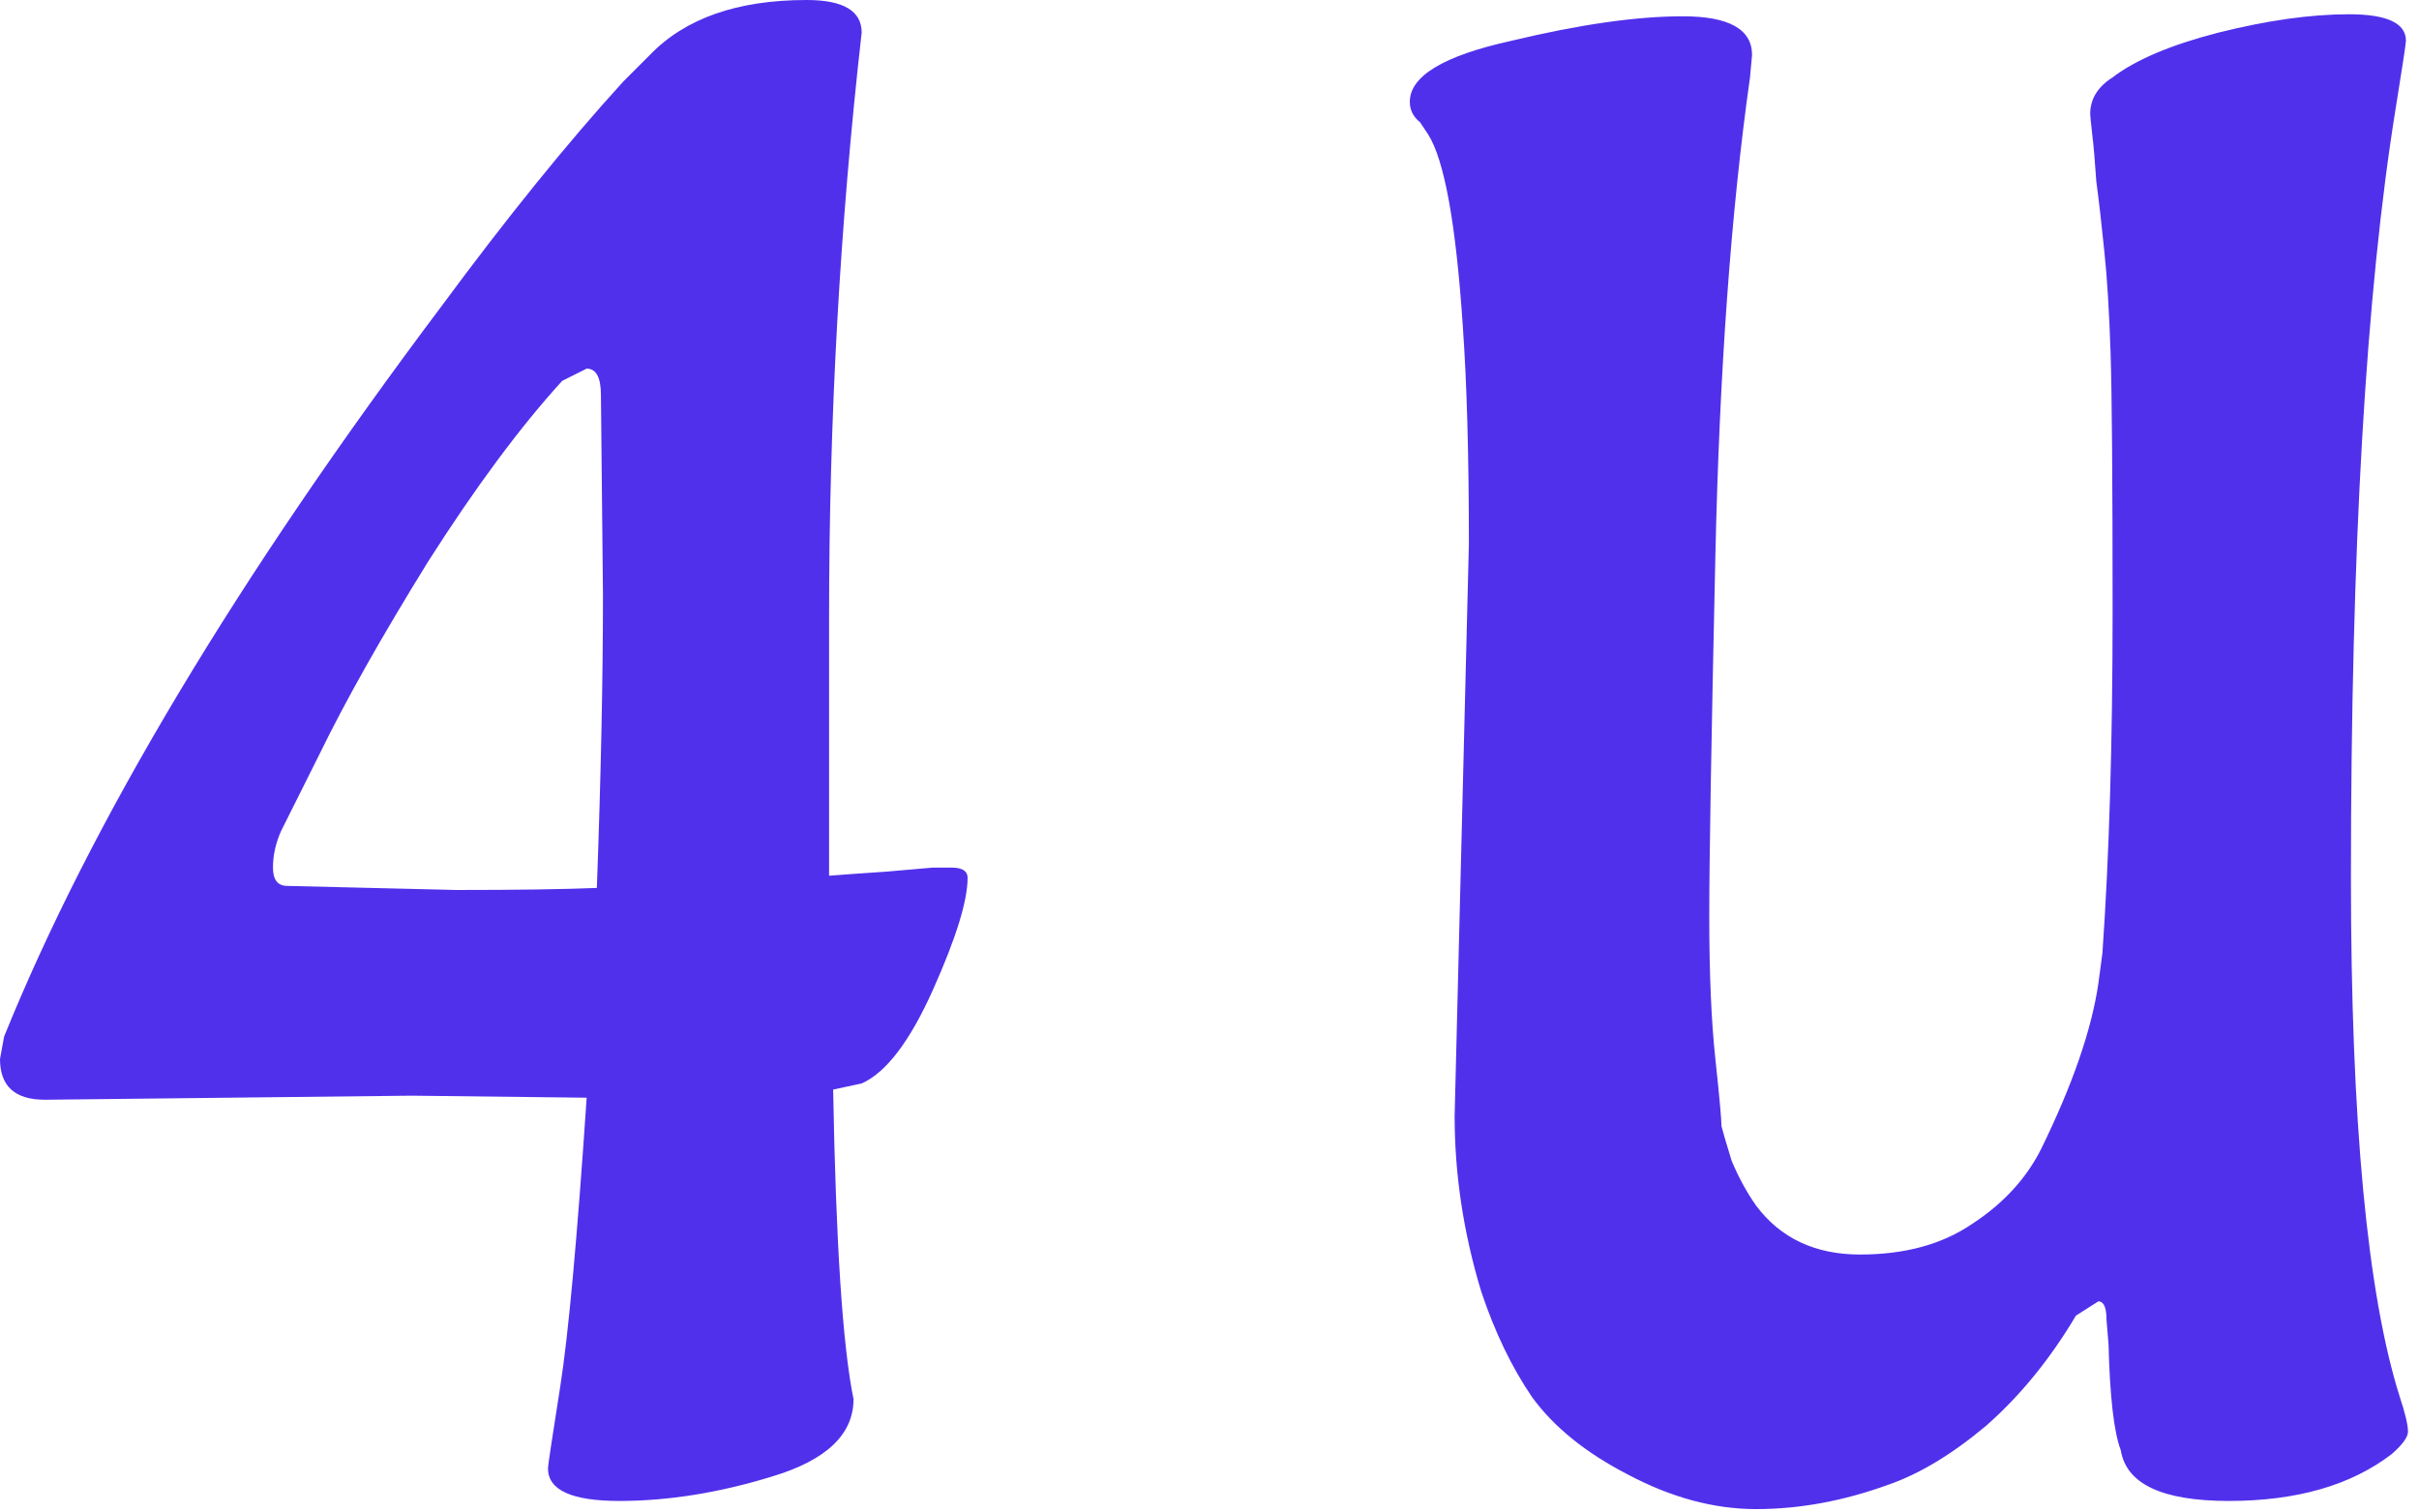
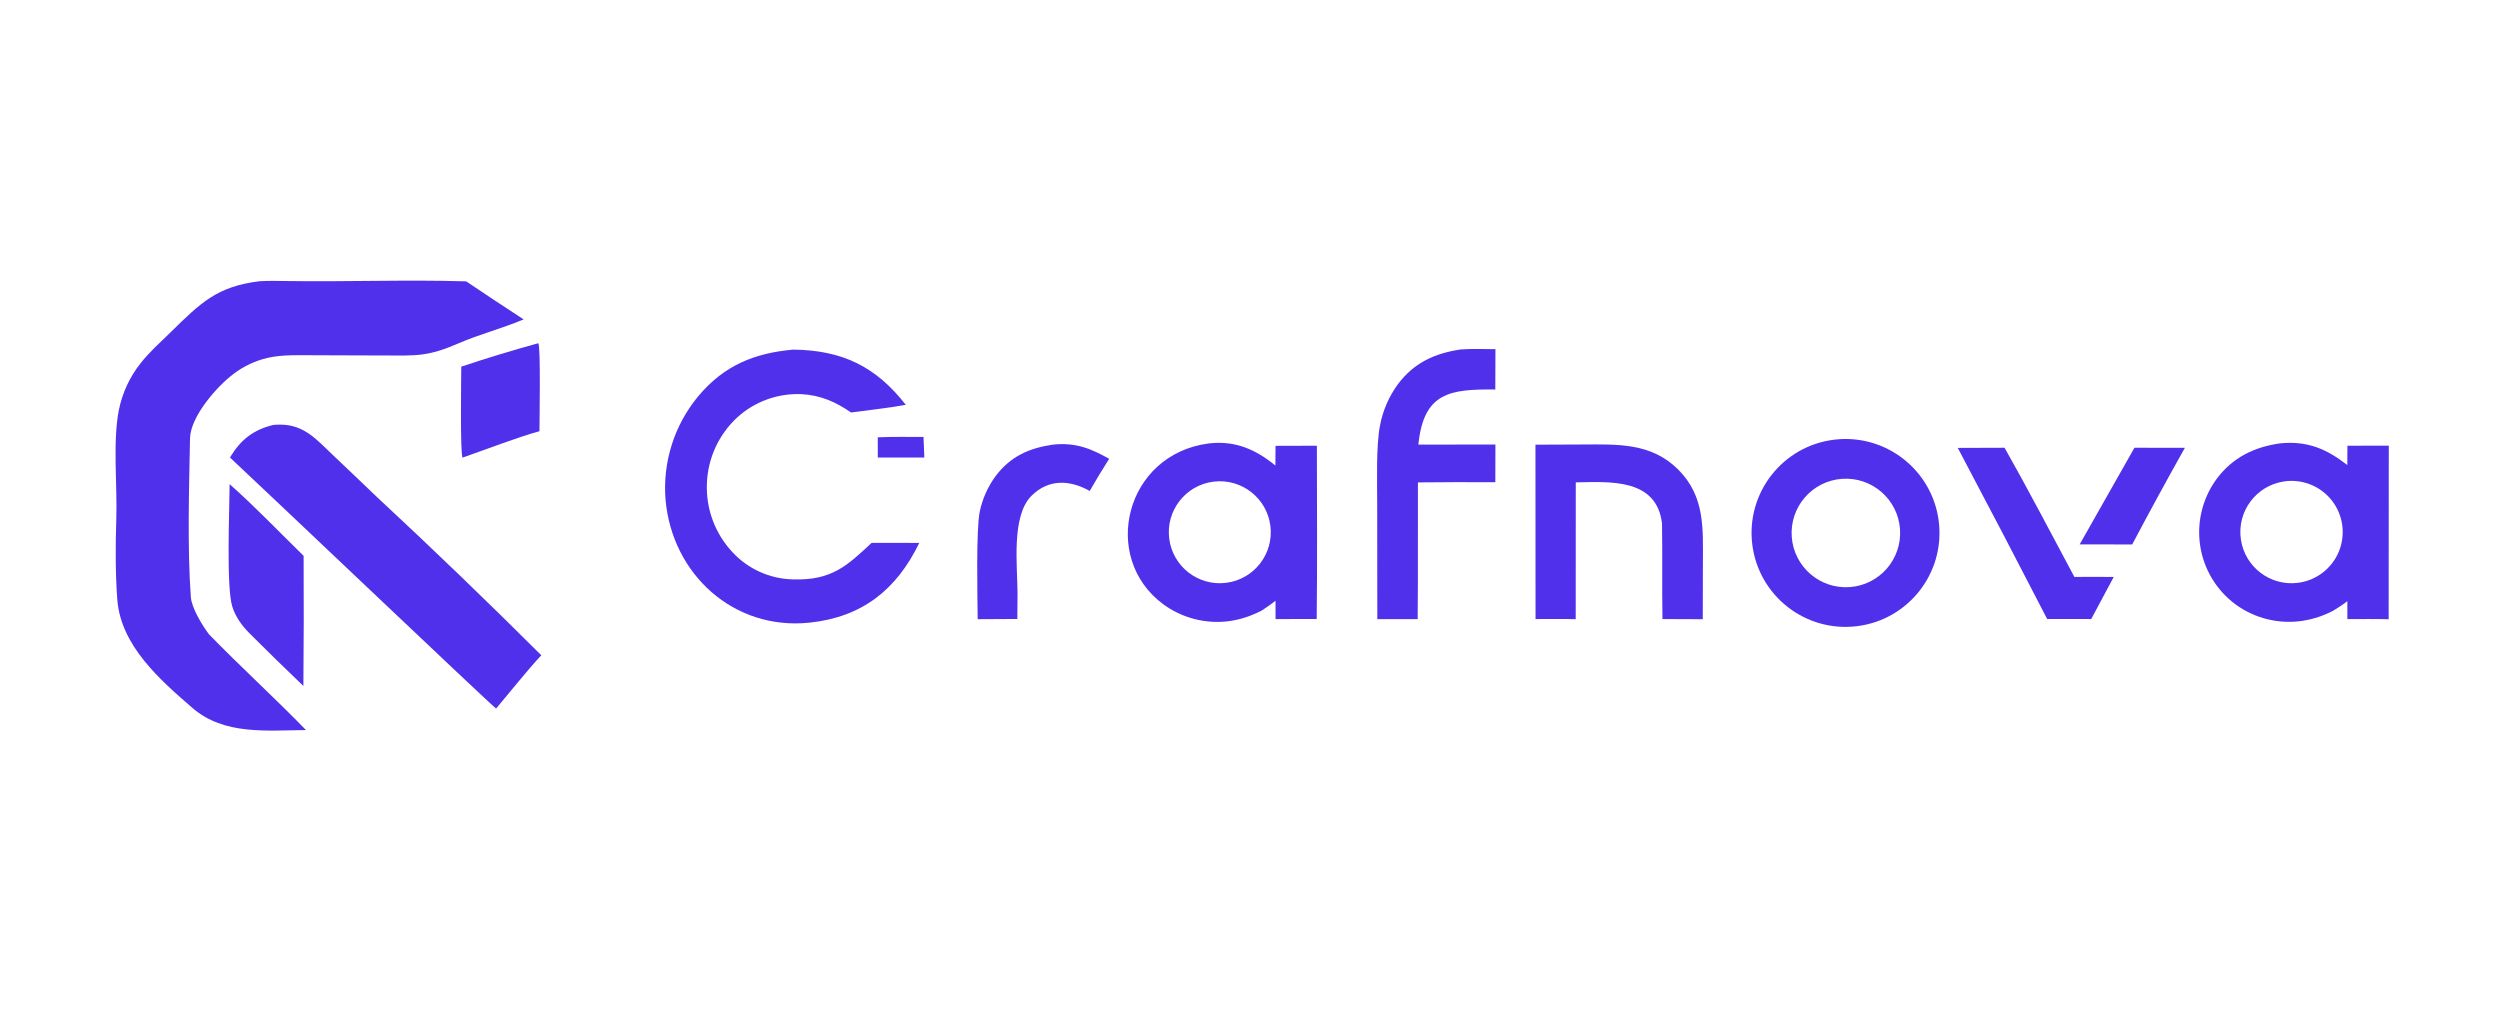
- <svg xmlns="http://www.w3.org/2000/svg" width="152" height="95" viewBox="0 0 152 95" fill="none">
-   <path d="M18.048 55.68L28.672 55.936C32.427 55.936 35.371 55.893 37.504 55.808C37.76 48.811 37.888 42.667 37.888 37.376L37.76 24.832C37.76 23.723 37.461 23.168 36.864 23.168L35.328 23.936C32.683 26.837 29.867 30.635 26.88 35.328C23.979 40.021 21.717 44.032 20.096 47.36L17.664 52.224C17.323 52.992 17.152 53.76 17.152 54.528C17.152 55.296 17.451 55.68 18.048 55.68ZM36.864 68.992L25.856 68.864L2.816 69.12C0.939 69.12 0 68.267 0 66.56L0.256 65.152C5.717 51.669 14.891 36.352 27.776 19.2C31.872 13.653 35.669 8.96 39.168 5.12L40.832 3.456C43.051 1.152 46.336 7.62939e-06 50.688 7.62939e-06C52.992 7.62939e-06 54.144 0.683 54.144 2.048C52.779 14.08 52.096 26.325 52.096 38.784V55.04C53.205 54.955 54.4 54.869 55.68 54.784L58.624 54.528C59.221 54.528 59.605 54.528 59.776 54.528C60.459 54.528 60.8 54.741 60.8 55.168C60.8 56.619 60.075 58.965 58.624 62.208C57.173 65.451 55.68 67.413 54.144 68.096L52.352 68.48C52.523 78.123 52.949 84.608 53.632 87.936C53.632 90.155 51.925 91.776 48.512 92.8C45.184 93.824 41.984 94.336 38.912 94.336C35.925 94.336 34.432 93.653 34.432 92.288C34.432 92.117 34.688 90.411 35.2 87.168C35.712 83.925 36.267 77.867 36.864 68.992ZM91.403 70.144L92.299 34.176C92.299 28.629 92.171 24.064 91.915 20.48C91.488 14.08 90.763 10.069 89.739 8.448L89.227 7.68C88.8 7.339 88.587 6.912 88.587 6.4C88.587 4.779 90.72 3.499 94.987 2.56C99.254 1.536 102.838 1.024 105.739 1.024C108.64 1.024 110.091 1.835 110.091 3.456L109.963 4.864C108.768 13.312 108.043 23.339 107.787 34.944C107.531 46.464 107.403 54.016 107.403 57.6C107.403 61.184 107.531 64.171 107.787 66.56C108.043 68.949 108.171 70.357 108.171 70.784C108.256 71.125 108.47 71.851 108.811 72.96C109.238 73.984 109.75 74.923 110.347 75.776C111.883 77.824 114.059 78.848 116.875 78.848C119.691 78.848 122.038 78.208 123.915 76.928C125.878 75.648 127.328 74.069 128.267 72.192C130.23 68.181 131.424 64.725 131.851 61.824L132.107 59.904C132.534 53.845 132.747 46.677 132.747 38.4C132.747 30.123 132.704 24.704 132.619 22.144C132.534 19.584 132.406 17.493 132.235 15.872C132.064 14.165 131.894 12.672 131.723 11.392C131.638 10.112 131.552 9.131 131.467 8.448C131.382 7.68 131.339 7.253 131.339 7.168C131.339 6.229 131.808 5.461 132.747 4.864C134.198 3.755 136.416 2.816 139.403 2.048C142.475 1.28 145.206 0.896 147.595 0.896C149.984 0.896 151.179 1.451 151.179 2.56C151.179 2.731 150.966 4.139 150.539 6.784C148.662 18.389 147.723 34.517 147.723 55.168C147.723 70.443 148.747 81.323 150.795 87.808C151.136 88.832 151.307 89.557 151.307 89.984C151.307 90.325 150.966 90.795 150.283 91.392C147.723 93.355 144.31 94.336 140.043 94.336C135.862 94.336 133.6 93.269 133.259 91.136C132.832 90.027 132.576 87.808 132.491 84.48L132.363 82.944C132.363 82.176 132.192 81.792 131.851 81.792L130.443 82.688C128.822 85.419 126.944 87.723 124.811 89.6C122.678 91.392 120.63 92.629 118.667 93.312C115.851 94.336 113.078 94.848 110.347 94.848C107.702 94.848 105.014 94.123 102.283 92.672C99.638 91.307 97.632 89.685 96.267 87.808C94.987 85.931 93.92 83.712 93.067 81.152C91.958 77.483 91.403 73.813 91.403 70.144Z" fill="#5130EC" />
+ <svg xmlns="http://www.w3.org/2000/svg" width="158" height="64" viewBox="0 0 158 64" fill="none">
+   <path d="M16.414 17.773C16.951 17.741 17.587 17.752 18.129 17.761C21.89 17.819 25.706 17.667 29.461 17.782C30.665 18.592 31.875 19.393 33.092 20.185C31.792 20.741 30.254 21.143 29.007 21.687C27.023 22.55 26.343 22.472 24.244 22.467L19.771 22.451C18.838 22.448 17.818 22.41 16.911 22.618C16.136 22.798 15.408 23.139 14.774 23.619C13.745 24.386 12.036 26.307 12.009 27.712C11.951 30.808 11.834 34.629 12.061 37.73C12.113 38.446 12.807 39.557 13.204 40.084C15.166 42.102 17.325 44.07 19.339 46.14C16.86 46.159 14.162 46.47 12.169 44.748C10.11 42.968 7.643 40.811 7.415 37.909C7.292 36.329 7.294 34.446 7.349 32.859C7.423 30.734 7.111 27.919 7.514 25.905C7.732 24.831 8.199 23.823 8.879 22.964C9.438 22.249 10.134 21.634 10.778 21.004C12.665 19.156 13.7 18.1 16.414 17.773Z" fill="#5130EC" />
+   <path d="M144.084 28.022C145.807 27.844 147.027 28.362 148.349 29.39L148.358 28.17L150.971 28.165L150.963 39.136C150.122 39.112 149.202 39.128 148.354 39.127L148.352 37.992C148.082 38.209 147.781 38.392 147.488 38.58C146.883 38.904 146.226 39.125 145.547 39.232C144.046 39.466 142.514 39.094 141.286 38.199C140.068 37.298 139.261 35.947 139.045 34.448C138.832 32.965 139.212 31.458 140.102 30.254C141.103 28.913 142.461 28.256 144.084 28.022ZM145.234 36.834C146.39 36.687 147.376 35.93 147.818 34.852C148.259 33.775 148.088 32.543 147.368 31.627C146.648 30.712 145.491 30.254 144.34 30.428C142.588 30.694 141.376 32.319 141.621 34.073C141.866 35.828 143.477 37.059 145.234 36.834Z" fill="#5130EC" />
+   <path d="M76.37 28.028C76.405 28.024 76.44 28.02 76.475 28.016C78.101 27.85 79.379 28.417 80.605 29.423L80.613 28.177L83.227 28.17C83.229 31.808 83.258 35.487 83.216 39.121L80.615 39.124L80.612 37.963C80.362 38.175 80.024 38.394 79.748 38.584C79.091 38.92 78.445 39.145 77.71 39.252C76.215 39.456 74.701 39.067 73.489 38.168C69.54 35.216 71.109 28.73 76.37 28.028ZM77.497 36.834C79.26 36.61 80.509 35.002 80.289 33.239C80.069 31.476 78.463 30.224 76.699 30.44C74.93 30.657 73.673 32.269 73.894 34.037C74.115 35.806 75.729 37.059 77.497 36.834Z" fill="#5130EC" />
+   <path d="M115.961 27.783C119.204 27.412 122.139 29.727 122.532 32.966C122.925 36.206 120.63 39.156 117.392 39.571C114.124 39.99 111.139 37.668 110.742 34.397C110.345 31.126 112.687 28.157 115.961 27.783ZM116.92 37.103C118.805 36.959 120.219 35.318 120.08 33.432C119.942 31.547 118.304 30.129 116.418 30.262C114.525 30.396 113.1 32.041 113.239 33.934C113.378 35.827 115.028 37.247 116.92 37.103Z" fill="#5130EC" />
+   <path d="M17.265 26.856C17.406 26.843 17.549 26.837 17.691 26.836C19.247 26.833 20.02 27.802 21.081 28.798C21.993 29.653 22.888 30.528 23.796 31.387C27.326 34.667 30.798 38.01 34.21 41.413C33.334 42.352 32.233 43.737 31.384 44.744L31.348 44.776C31.242 44.762 15.901 30.172 14.533 28.915L14.548 28.891C15.222 27.775 16.011 27.169 17.265 26.856Z" fill="#5130EC" />
+   <path d="M50.136 22.095C53.224 22.136 55.344 23.152 57.246 25.585C56.204 25.779 54.858 25.924 53.787 26.07C52.827 25.403 51.839 24.969 50.654 24.911C49.158 24.846 47.698 25.375 46.591 26.383C45.416 27.469 44.725 28.982 44.675 30.582C44.617 32.18 45.2 33.735 46.295 34.901C47.284 35.967 48.663 36.586 50.116 36.617C52.541 36.694 53.517 35.777 55.087 34.309L58.1 34.312C56.662 37.268 54.495 39 51.165 39.351C46.377 39.857 42.476 36.296 42.062 31.581C41.87 29.208 42.617 26.855 44.142 25.026C45.774 23.086 47.686 22.314 50.136 22.095Z" fill="#5130EC" />
+   <path d="M97.041 28.104L99.994 28.092C102.198 28.085 104.354 27.963 106.07 29.684C107.78 31.398 107.625 33.453 107.623 35.642L107.615 39.134L105.068 39.124C105.033 37.125 105.071 35.1 105.039 33.089C104.705 30.195 101.686 30.452 99.589 30.486L99.585 39.133C98.775 39.107 97.864 39.125 97.046 39.124L97.041 28.104Z" fill="#5130EC" />
+   <path d="M92.308 22.086C92.884 22.033 93.899 22.064 94.512 22.067L94.503 24.617C91.635 24.587 89.975 24.799 89.641 28.097L94.511 28.096L94.504 30.477C92.874 30.466 91.243 30.47 89.613 30.488L89.611 34.519C89.615 36.056 89.61 37.592 89.597 39.128L87.046 39.128L87.039 31.863C87.038 30.482 86.964 28.214 87.212 26.912C87.387 25.962 87.775 25.064 88.346 24.285C89.354 22.93 90.679 22.329 92.308 22.086Z" fill="#5130EC" />
+   <path d="M14.511 30.601C15.912 31.815 17.807 33.781 19.189 35.129C19.204 37.87 19.199 40.612 19.174 43.354C18.029 42.261 16.897 41.156 15.779 40.036C15.288 39.54 14.884 38.996 14.677 38.323C14.295 37.075 14.505 32.198 14.511 30.601Z" fill="#5130EC" />
+   <path d="M66.541 28.101C67.954 27.953 68.906 28.325 70.1 28.997C69.672 29.664 69.262 30.341 68.87 31.029C67.603 30.314 66.258 30.268 65.189 31.335C63.905 32.616 64.3 35.755 64.308 37.49L64.296 39.119L61.79 39.133C61.775 37.731 61.681 33.446 61.925 32.308C62.096 31.511 62.434 30.758 62.915 30.099C63.845 28.849 65.045 28.317 66.541 28.101Z" fill="#5130EC" />
+   <path d="M123.731 28.308L126.688 28.298C128.171 30.913 129.675 33.802 131.101 36.462C131.93 36.454 132.759 36.455 133.588 36.464L132.614 38.284L132.167 39.123L129.381 39.121C127.518 35.507 125.635 31.902 123.731 28.308Z" fill="#5130EC" />
+   <path d="M34.012 21.694C34.016 21.696 34.021 21.698 34.023 21.702C34.179 21.904 34.093 26.672 34.094 27.252C32.765 27.615 30.582 28.45 29.237 28.921C29.074 28.753 29.15 23.829 29.152 23.173C30.758 22.635 32.379 22.142 34.012 21.694Z" fill="#5130EC" />
+   <path d="M134.897 28.298L138.086 28.301C136.949 30.323 135.839 32.36 134.755 34.41L131.436 34.405L134.897 28.298Z" fill="#5130EC" />
+   <path d="M55.474 27.638C56.376 27.595 57.451 27.618 58.366 27.615L58.419 28.916L55.477 28.914L55.474 27.638Z" fill="#5130EC" />
</svg>
